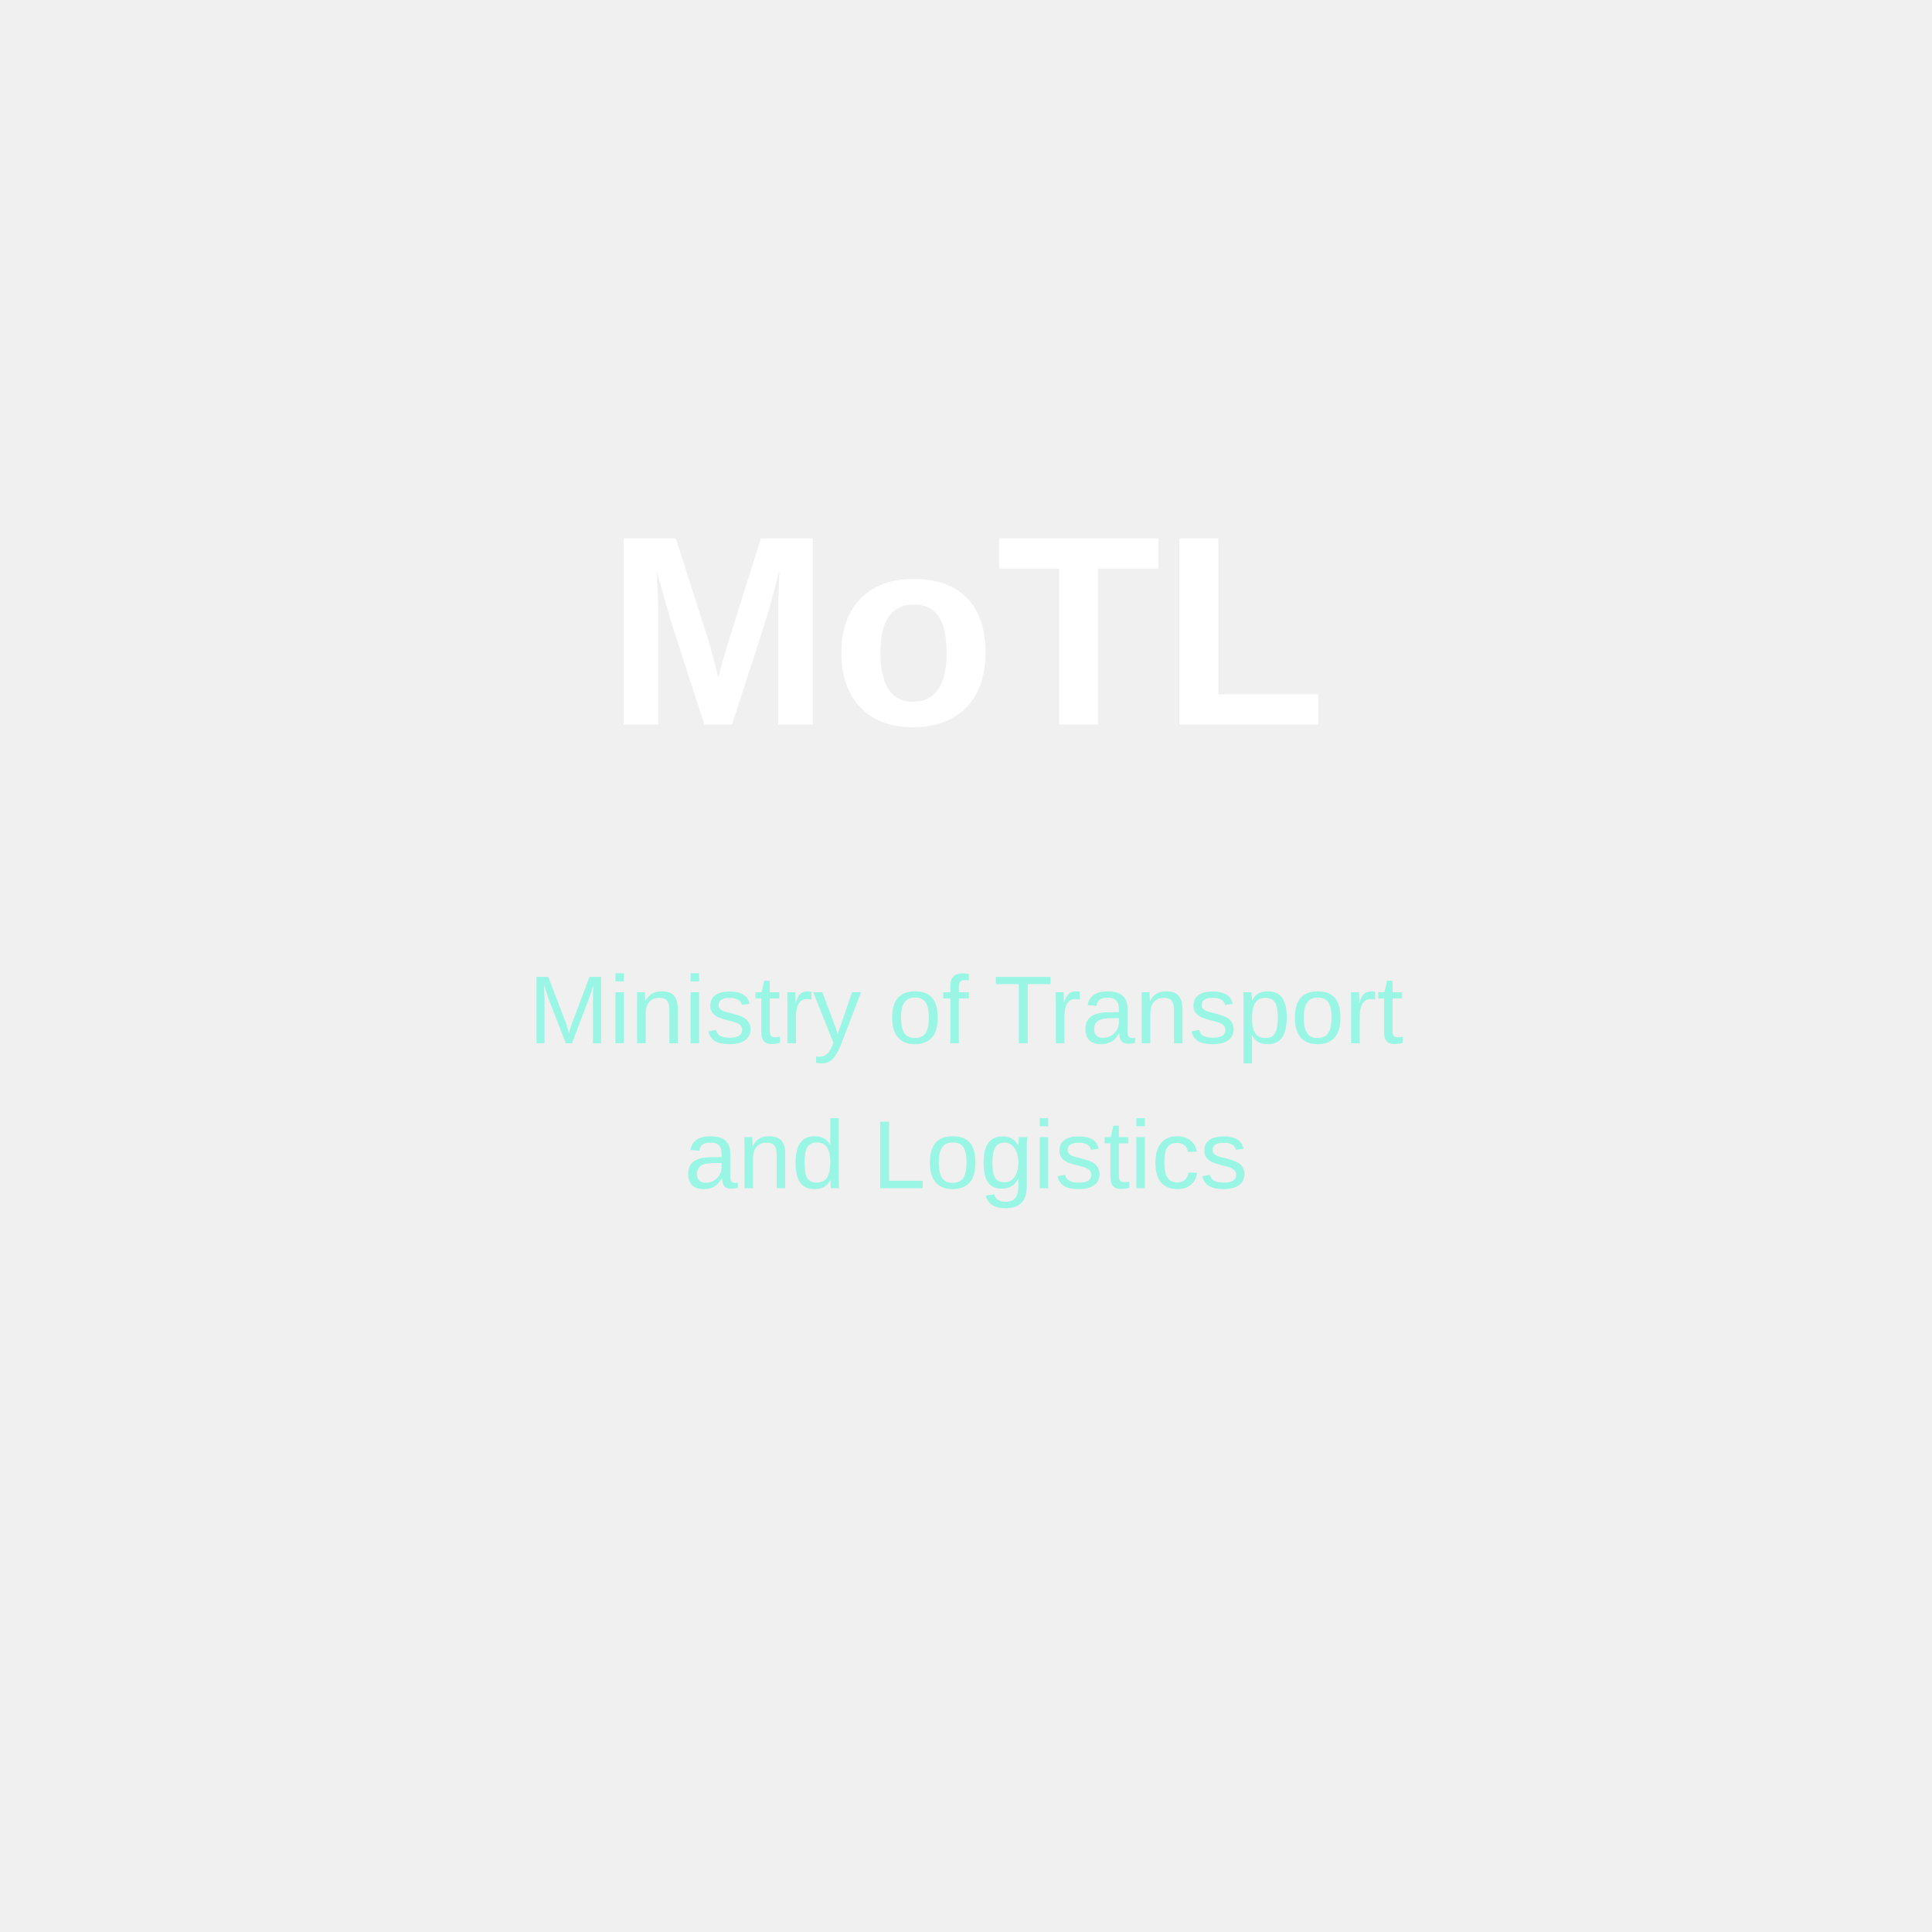
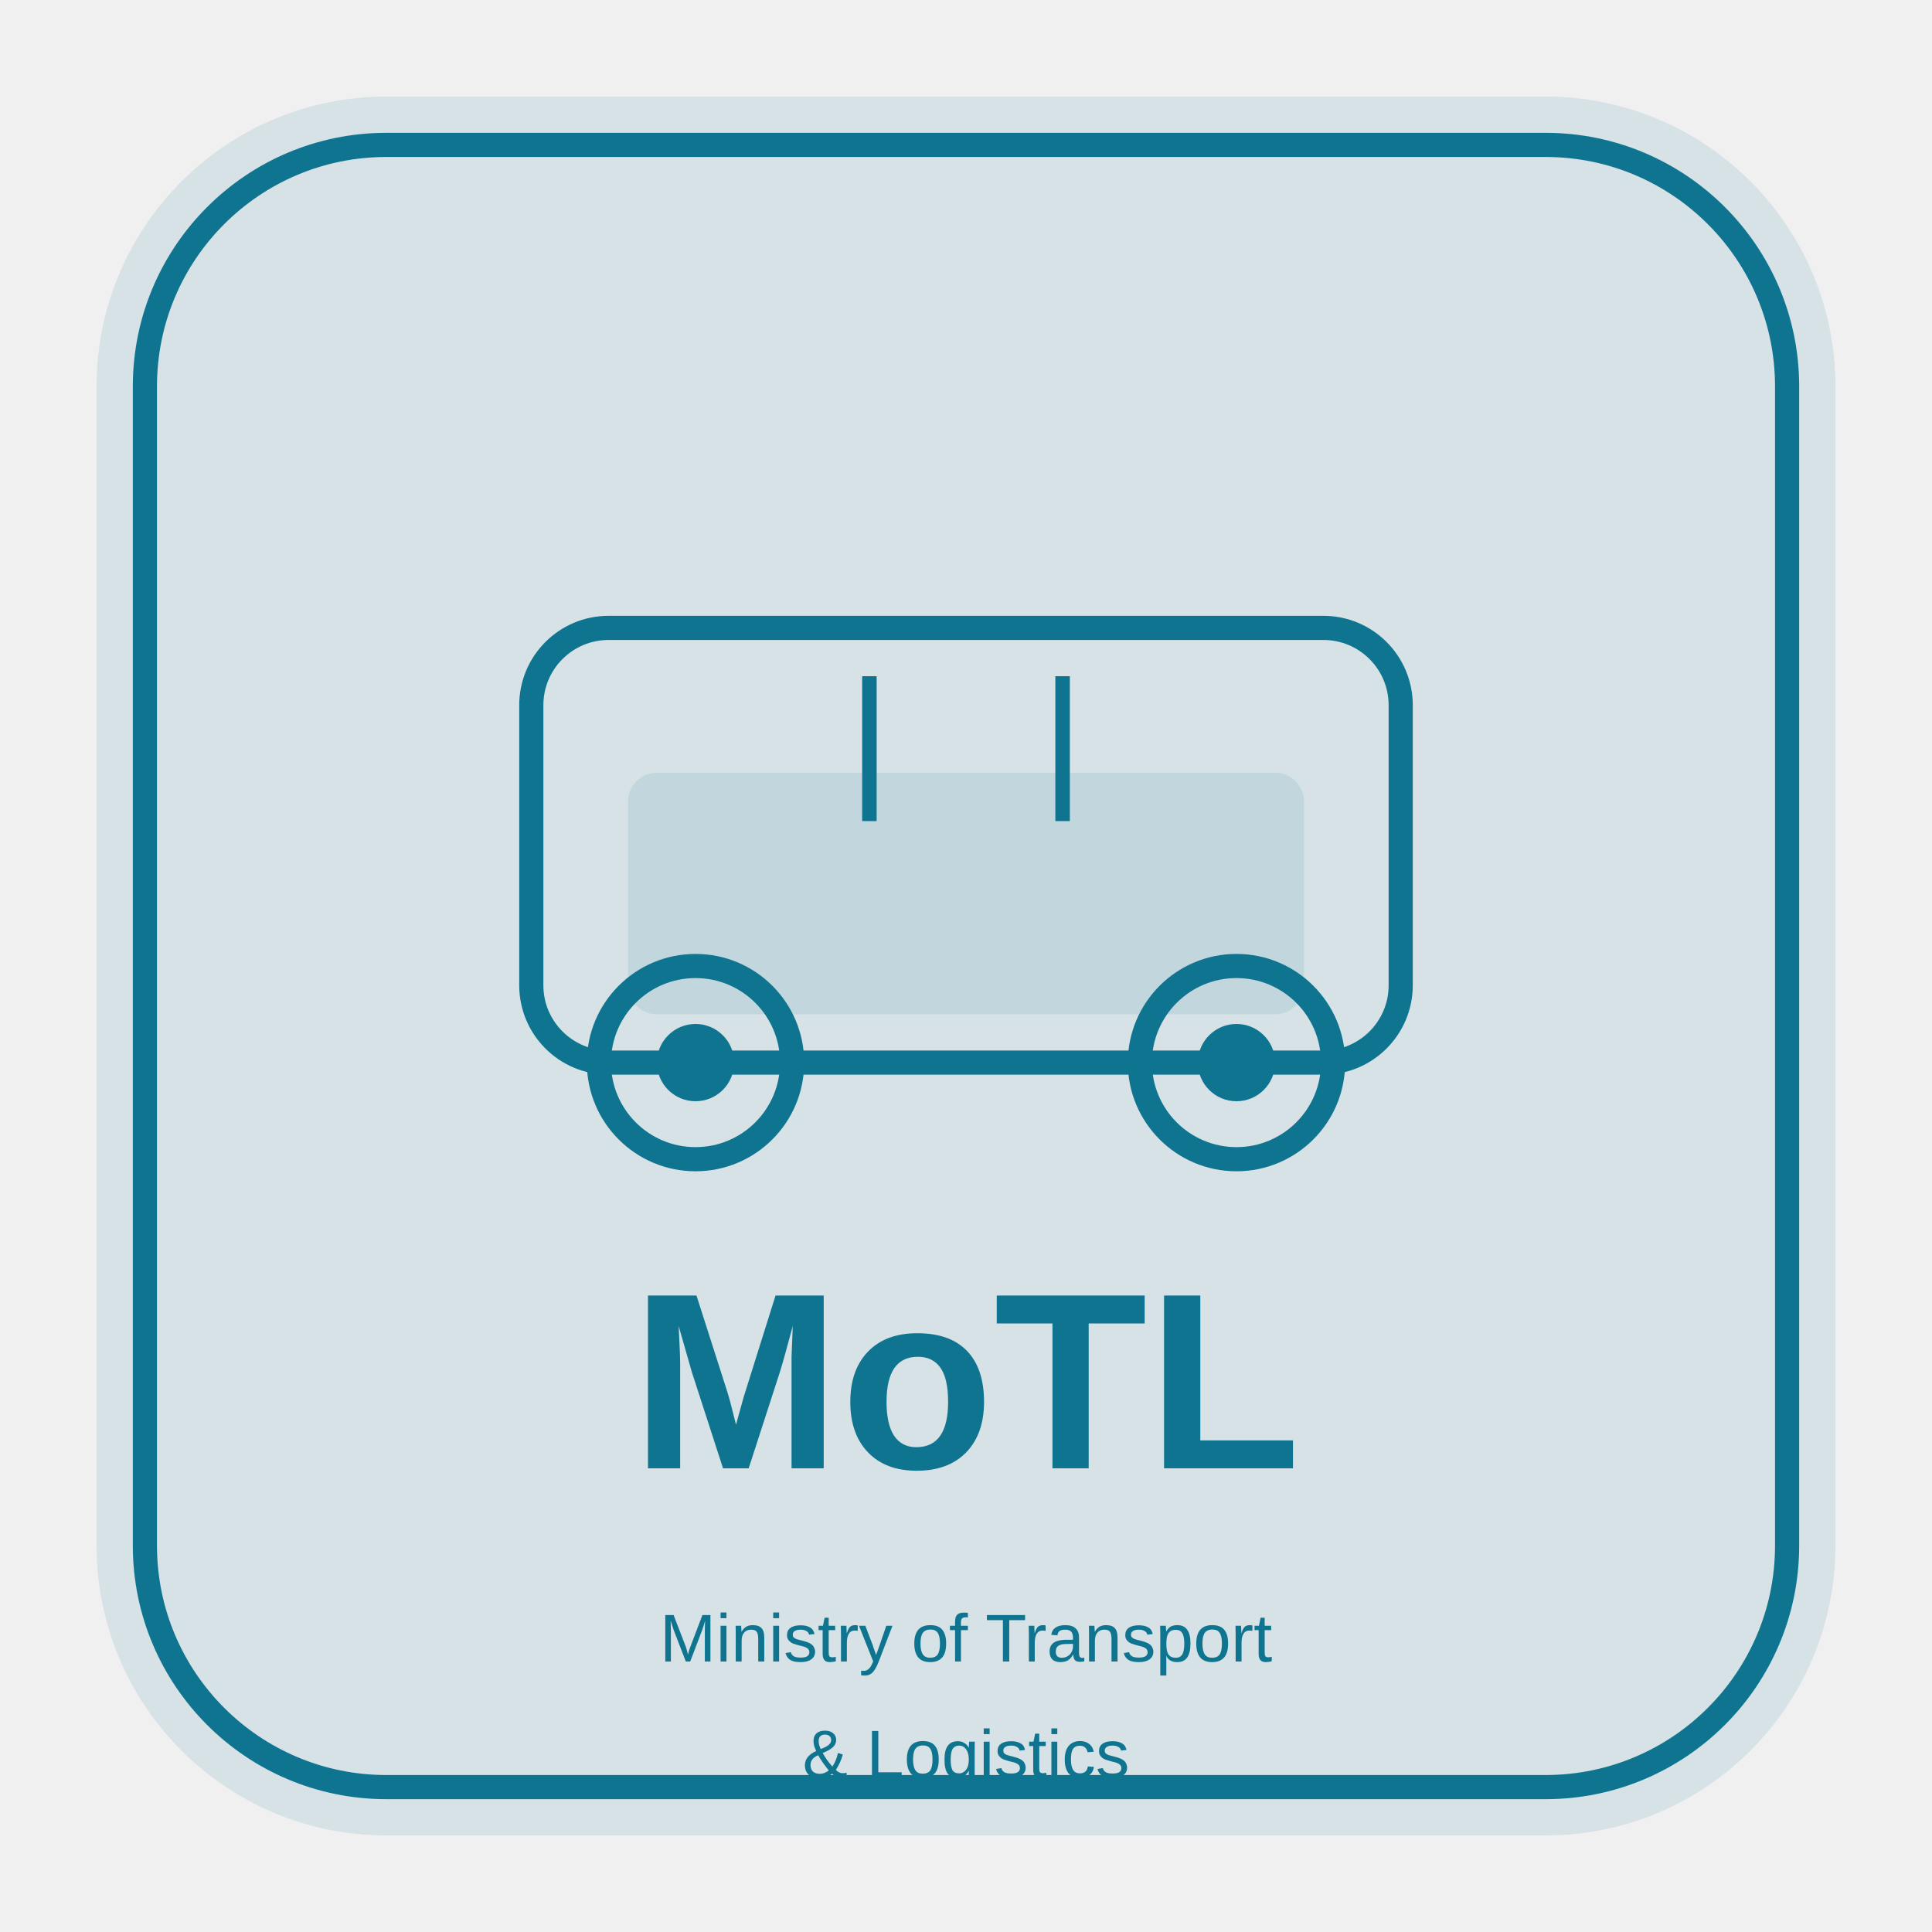
<svg xmlns="http://www.w3.org/2000/svg" viewBox="0 0 200 200">
-   <text x="100" y="75" text-anchor="middle" font-family="Arial, sans-serif" font-weight="bold" font-size="28" fill="white">MoTL</text>
-   <text x="100" y="108" text-anchor="middle" font-family="Arial, sans-serif" font-size="10" fill="#99f6e4">Ministry of Transport</text>
-   <text x="100" y="123" text-anchor="middle" font-family="Arial, sans-serif" font-size="10" fill="#99f6e4">and Logistics</text>
+   <rect x="10" y="10" width="180" height="180" rx="30" fill="#0e7490" opacity="0.12" />
+   <rect x="15" y="15" width="170" height="170" rx="25" fill="none" stroke="#0e7490" stroke-width="2.5" />
+   <rect x="55" y="65" width="90" height="45" rx="8" fill="none" stroke="#0e7490" stroke-width="2.5" />
+   <circle cx="72" cy="110" r="10" fill="none" stroke="#0e7490" stroke-width="2.5" />
+   <circle cx="128" cy="110" r="10" fill="none" stroke="#0e7490" stroke-width="2.5" />
+   <circle cx="72" cy="110" r="4" fill="#0e7490" />
+   <circle cx="128" cy="110" r="4" fill="#0e7490" />
+   <line x1="90" y1="70" x2="90" y2="85" stroke="#0e7490" stroke-width="1.5" />
+   <line x1="110" y1="70" x2="110" y2="85" stroke="#0e7490" stroke-width="1.5" />
+   <rect x="65" y="80" width="70" height="25" rx="3" fill="#0e7490" opacity="0.1" />
+   <text x="100" y="152" text-anchor="middle" font-family="Arial, sans-serif" font-weight="bold" font-size="26" fill="#0e7490">MoTL</text>
+   <text x="100" y="172" text-anchor="middle" font-family="Arial, sans-serif" font-size="7" fill="#0e7490">Ministry of Transport</text>
+   <text x="100" y="184" text-anchor="middle" font-family="Arial, sans-serif" font-size="7" fill="#0e7490">&amp; Logistics</text>
</svg>
